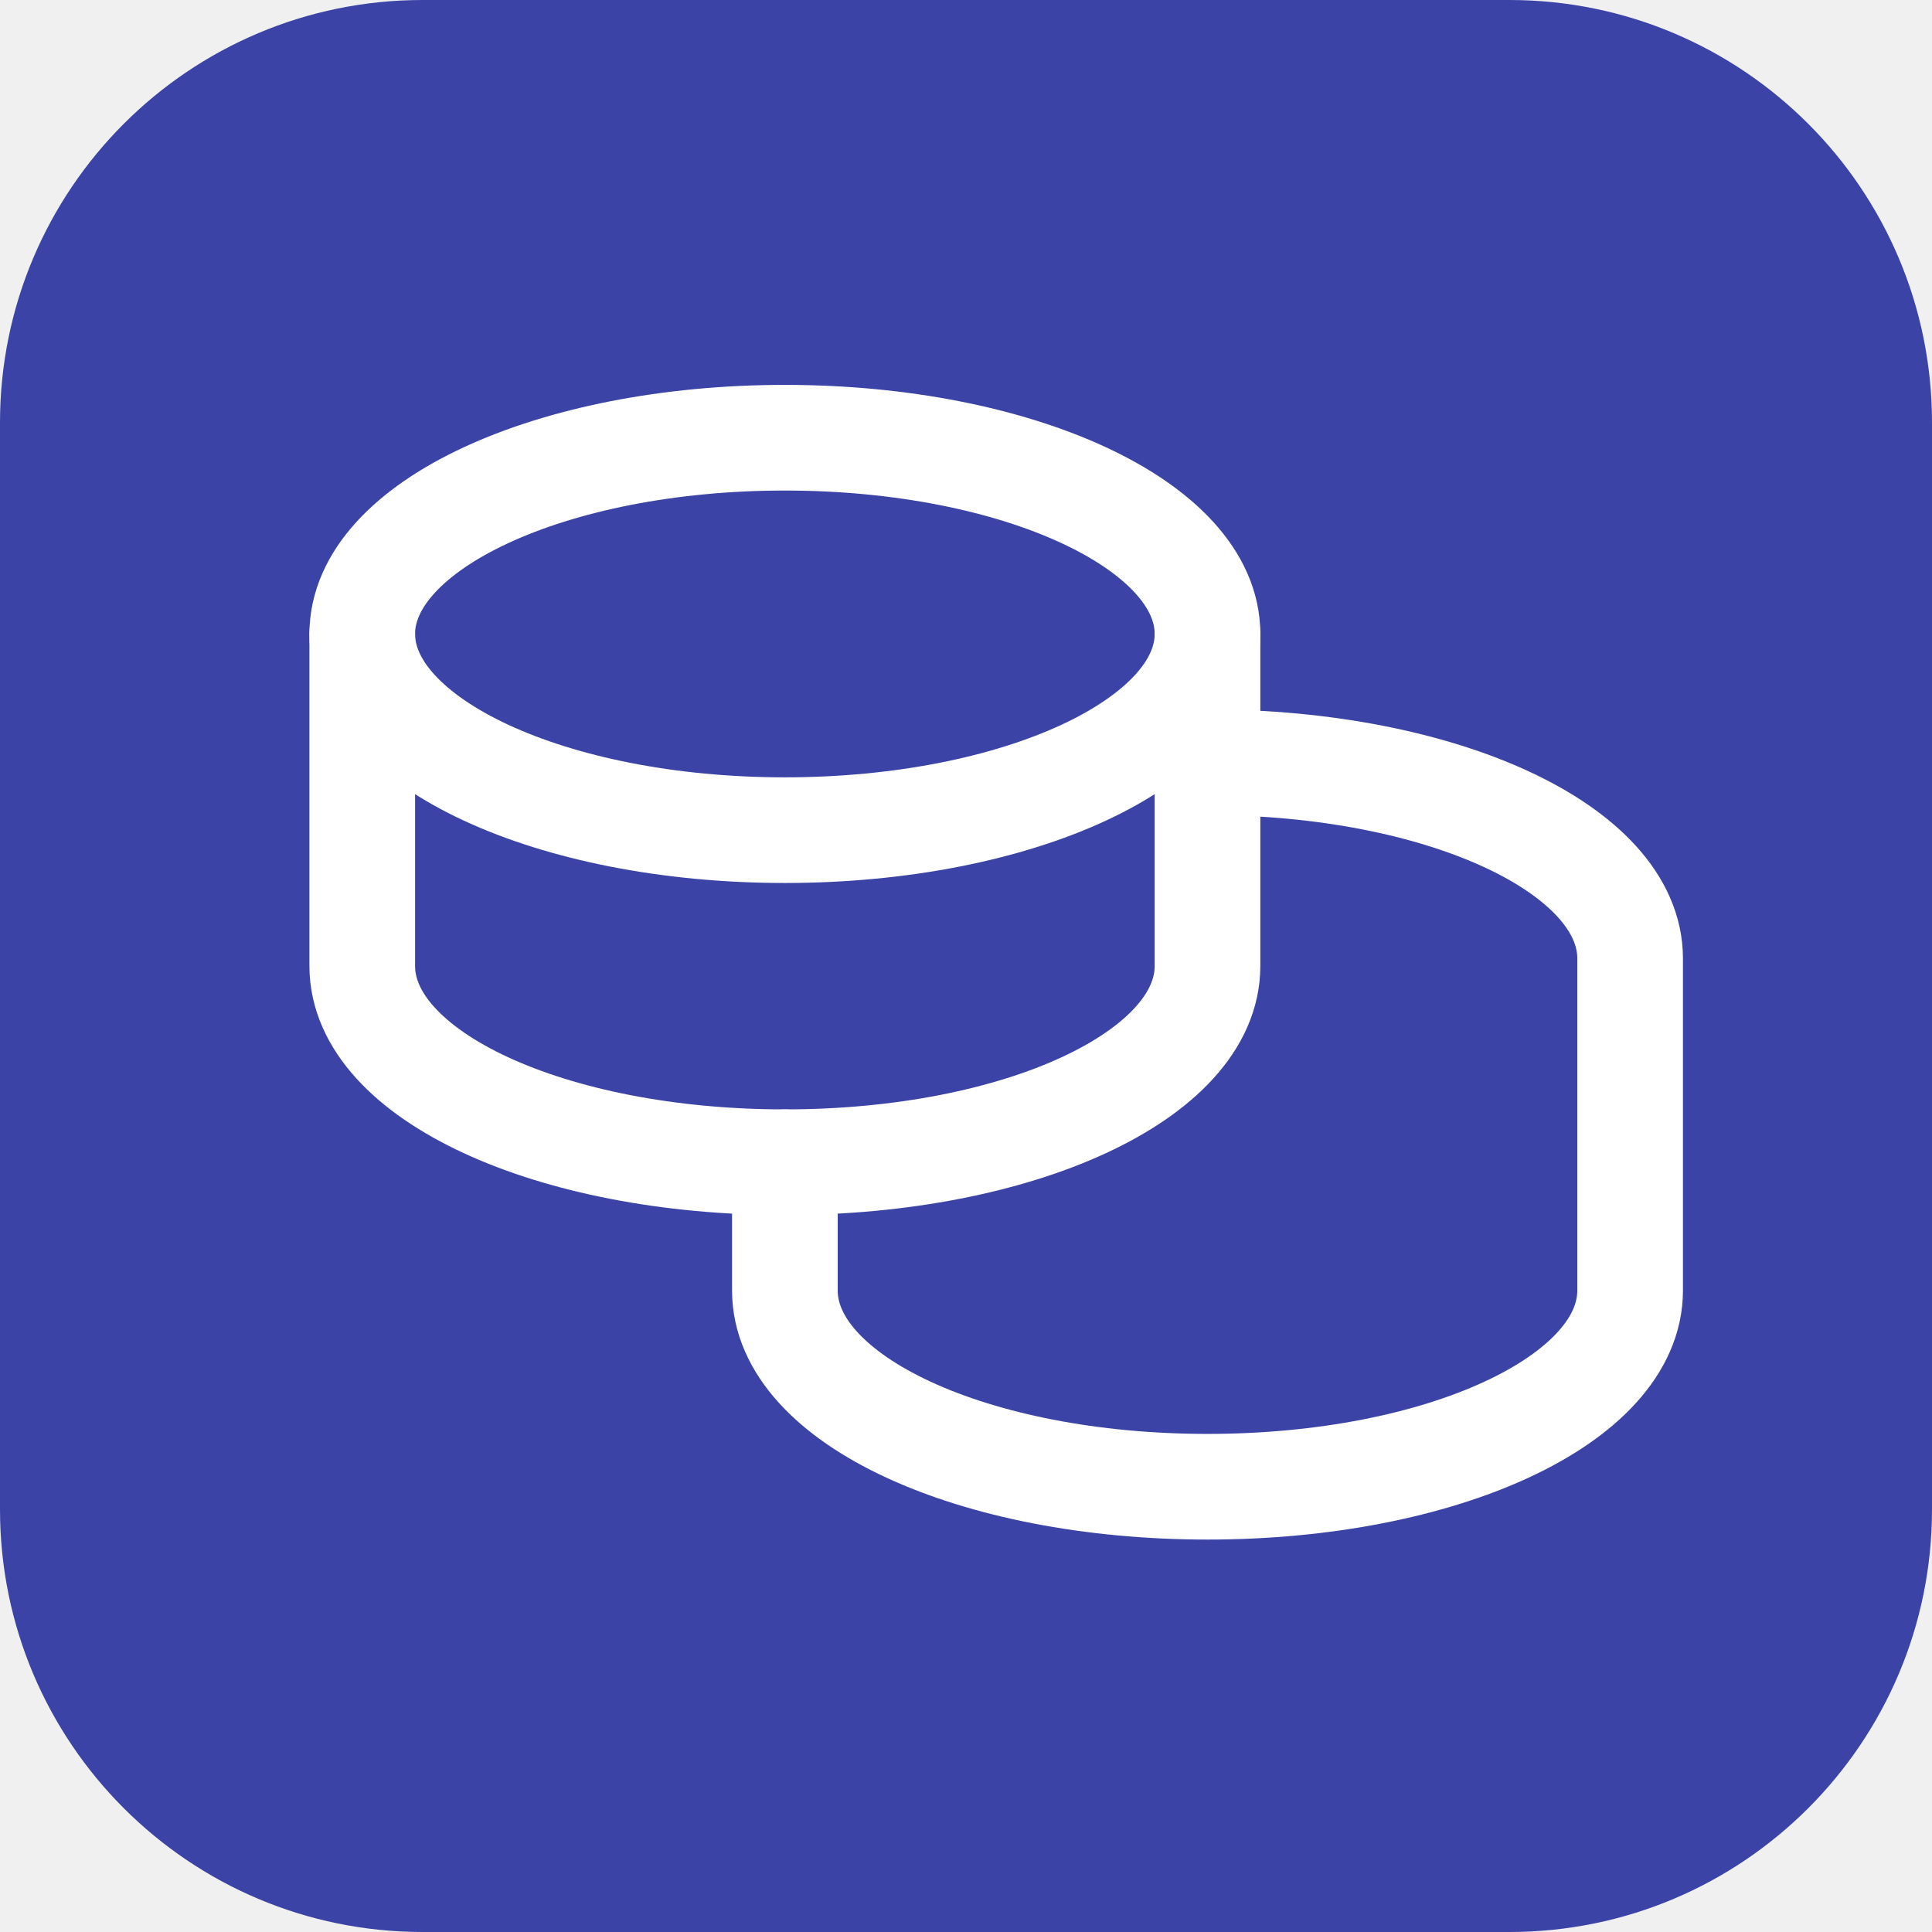
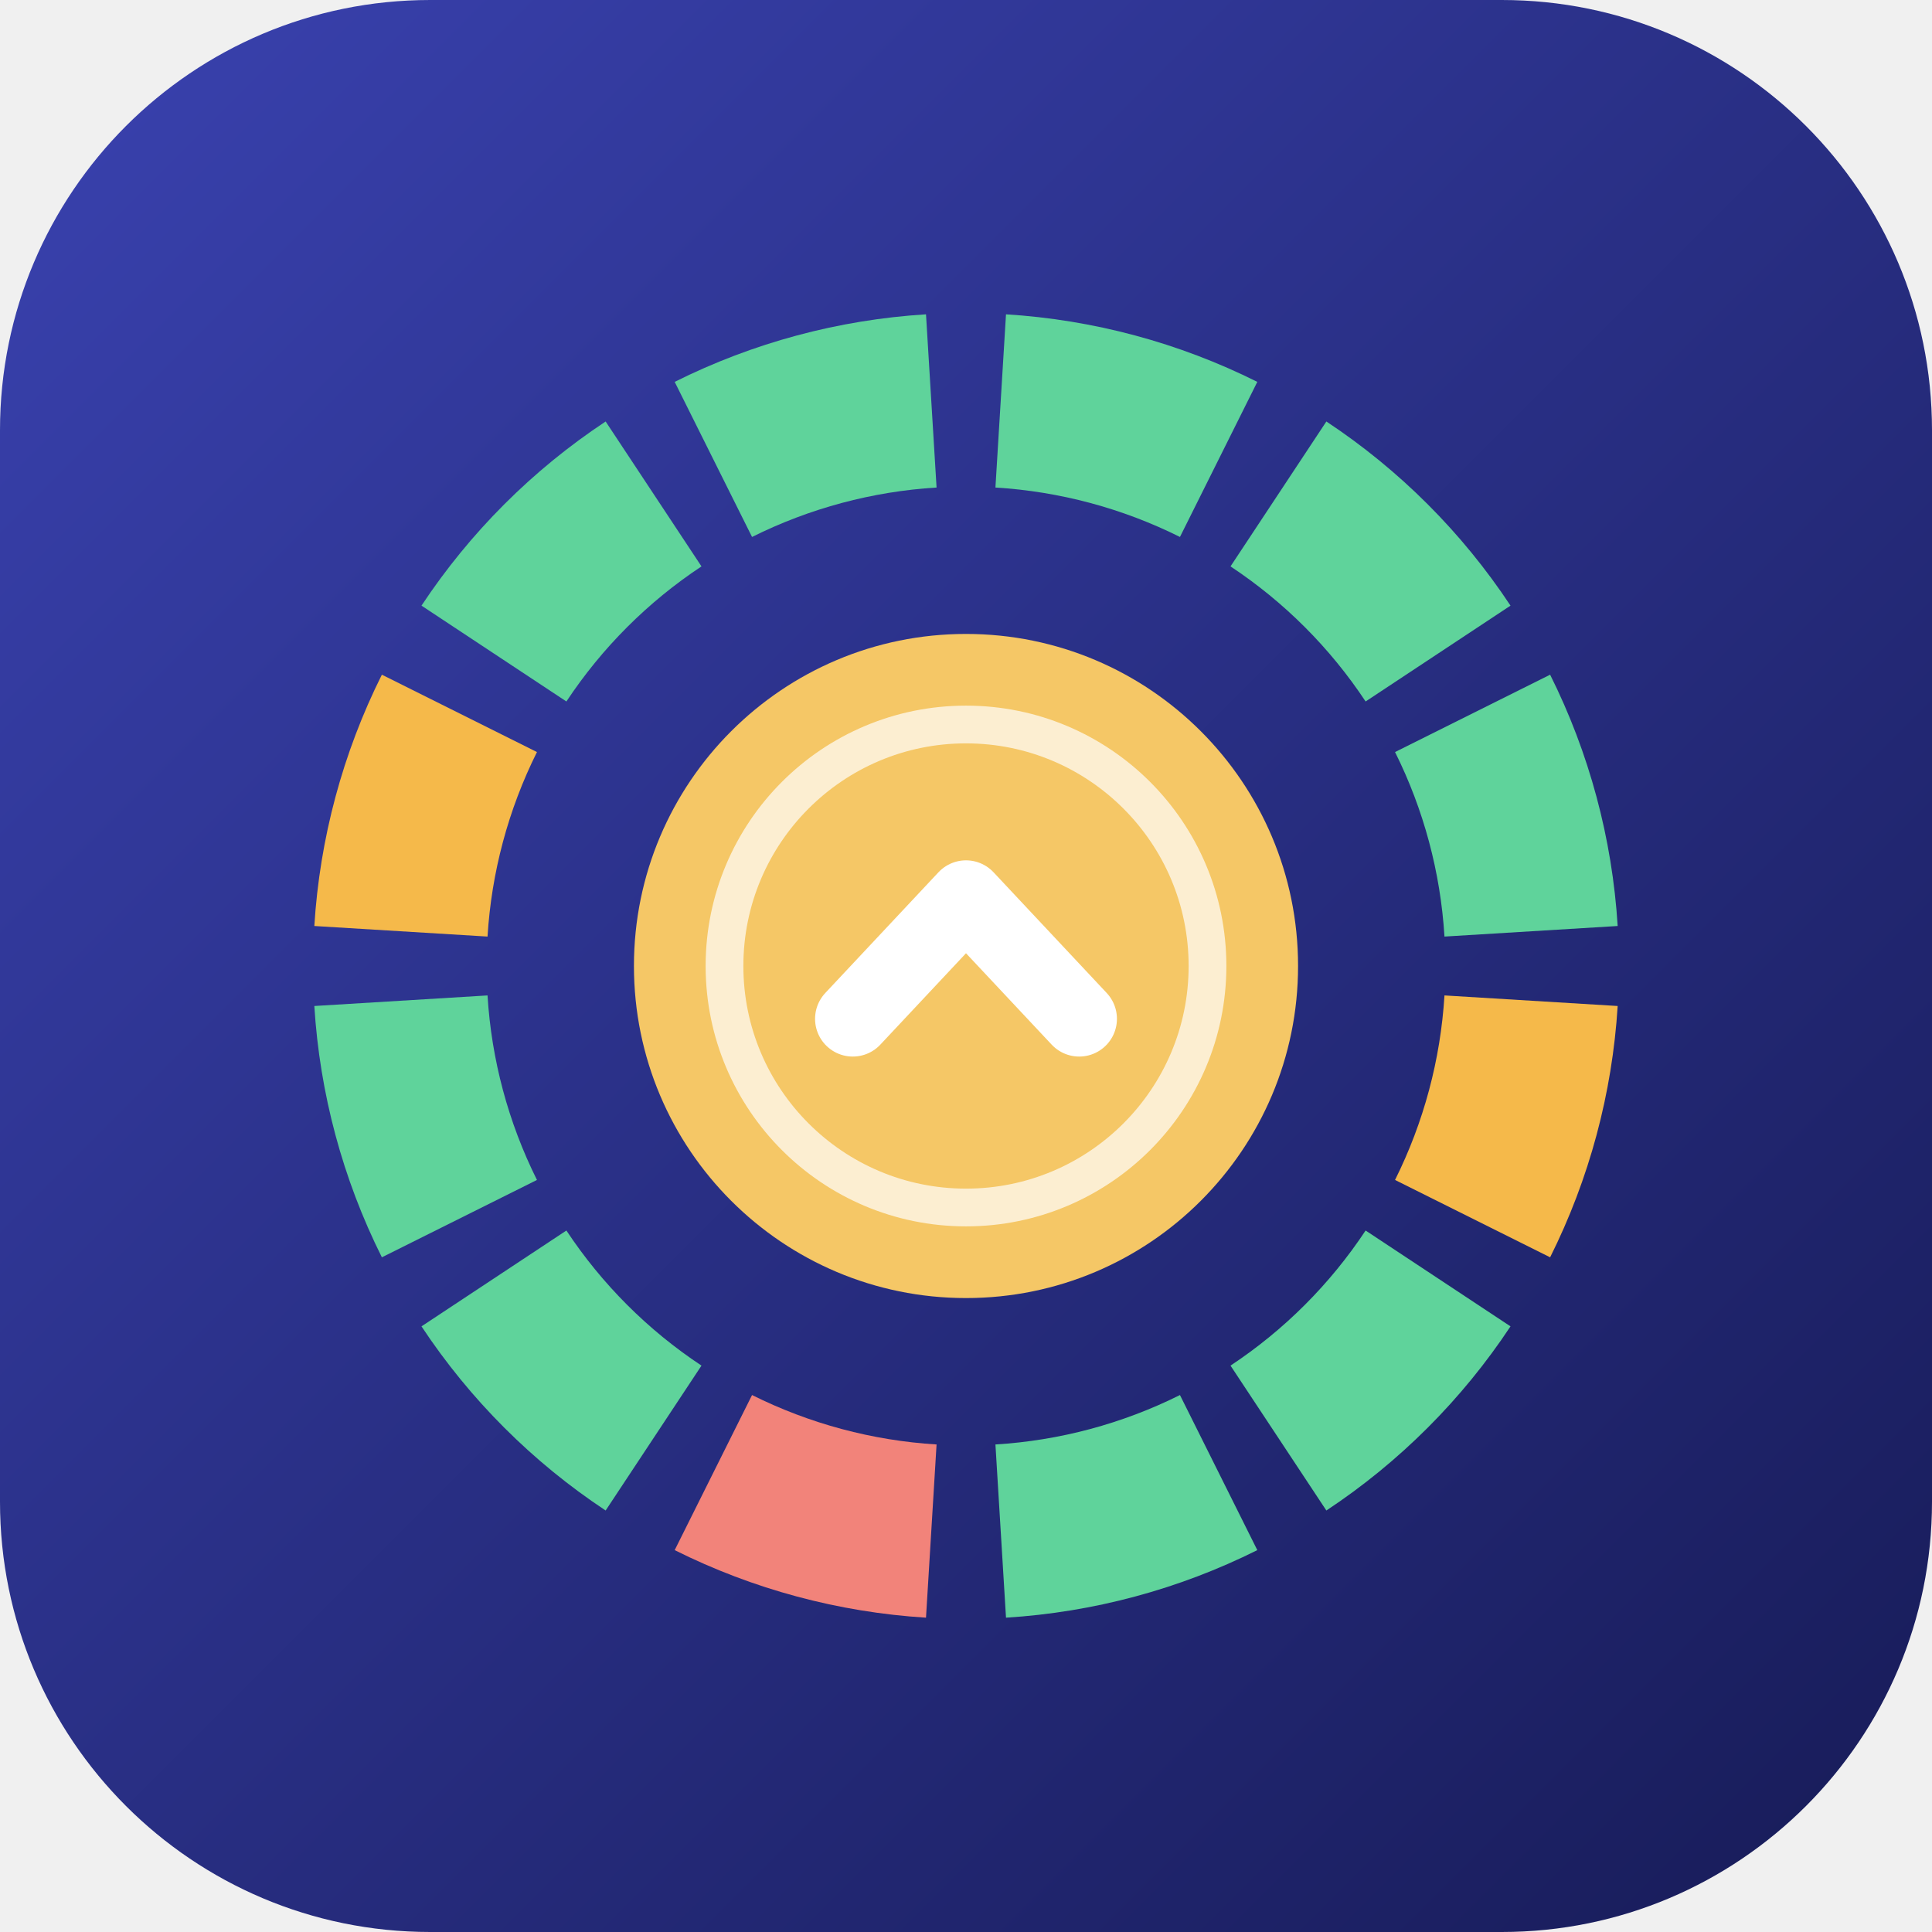
<svg xmlns="http://www.w3.org/2000/svg" viewBox="0 0 512 512">
-   <rect width="512" height="512" rx="112" fill="#3B43A6" />
-   <g fill="none" stroke="#fff" stroke-width="28" stroke-linecap="round" stroke-linejoin="round">
-     <ellipse cx="208" cy="168" rx="112" ry="52" />
-     <path d="M96 168v88c0 29 50 52 112 52s112-23 112-52v-88" />
-     <path d="M208 308v34c0 29 50 52 112 52s112-23 112-52v-88c0-29-50-52-112-52" />
-   </g>
+   <defs>
+     <linearGradient id="bg" x1="0" y1="0" x2="1" y2="1">
+       <stop offset="0" stop-color="#3A42B0" />
+       <stop offset="1" stop-color="#171B57" />
+     </linearGradient>
+   </defs>
+   <rect width="512" height="512" rx="114" fill="url(#bg)" />
+   <path d="M266.6 83.3A173.0 173.0 0 0 1 333.2 101.2L312.7 142.3A127.0 127.0 0 0 0 263.8 129.2Z" fill="#5FD39B" />
+   <path d="M351.5 111.7A173.0 173.0 0 0 1 400.3 160.5L361.9 185.9A127.0 127.0 0 0 0 326.1 150.1Z" fill="#5FD39B" />
+   <path d="M410.8 178.8A173.0 173.0 0 0 1 428.7 245.4L382.8 248.2A127.0 127.0 0 0 0 369.7 199.3Z" fill="#5FD39B" />
+   <path d="M428.7 266.6A173.0 173.0 0 0 1 410.8 333.2L369.7 312.7A127.0 127.0 0 0 0 382.8 263.8Z" fill="#F5B94A" />
+   <path d="M400.3 351.5A173.0 173.0 0 0 1 351.5 400.3L326.1 361.9A127.0 127.0 0 0 0 361.9 326.1Z" fill="#5FD39B" />
+   <path d="M333.2 410.8A173.0 173.0 0 0 1 266.6 428.7L263.8 382.8A127.0 127.0 0 0 0 312.7 369.7Z" fill="#5FD39B" />
+   <path d="M245.4 428.7A173.0 173.0 0 0 1 178.8 410.8L199.3 369.7A127.0 127.0 0 0 0 248.2 382.8Z" fill="#F2837A" />
+   <path d="M160.5 400.3A173.0 173.0 0 0 1 111.7 351.5L150.1 326.1A127.0 127.0 0 0 0 185.9 361.9Z" fill="#5FD39B" />
+   <path d="M101.2 333.2A173.0 173.0 0 0 1 83.3 266.6L129.2 263.8A127.0 127.0 0 0 0 142.3 312.7Z" fill="#5FD39B" />
+   <path d="M83.3 245.4A173.0 173.0 0 0 1 101.2 178.8L142.3 199.3A127.0 127.0 0 0 0 129.2 248.2Z" fill="#F5B94A" />
+   <path d="M111.7 160.5A173.0 173.0 0 0 1 160.5 111.7L185.9 150.1A127.0 127.0 0 0 0 150.1 185.9Z" fill="#5FD39B" />
+   <path d="M178.8 101.2A173.0 173.0 0 0 1 245.4 83.3L248.2 129.2A127.0 127.0 0 0 0 199.3 142.3Z" fill="#5FD39B" />
+   <circle cx="256" cy="256" r="88" fill="#F5C766" />
+   <circle cx="256" cy="256" r="64" fill="none" stroke="#fff" stroke-opacity=".7" stroke-width="10" />
+   <path d="M226 270l30-32 30 32" fill="none" stroke="#fff" stroke-width="20" stroke-linecap="round" stroke-linejoin="round" />
</svg>
